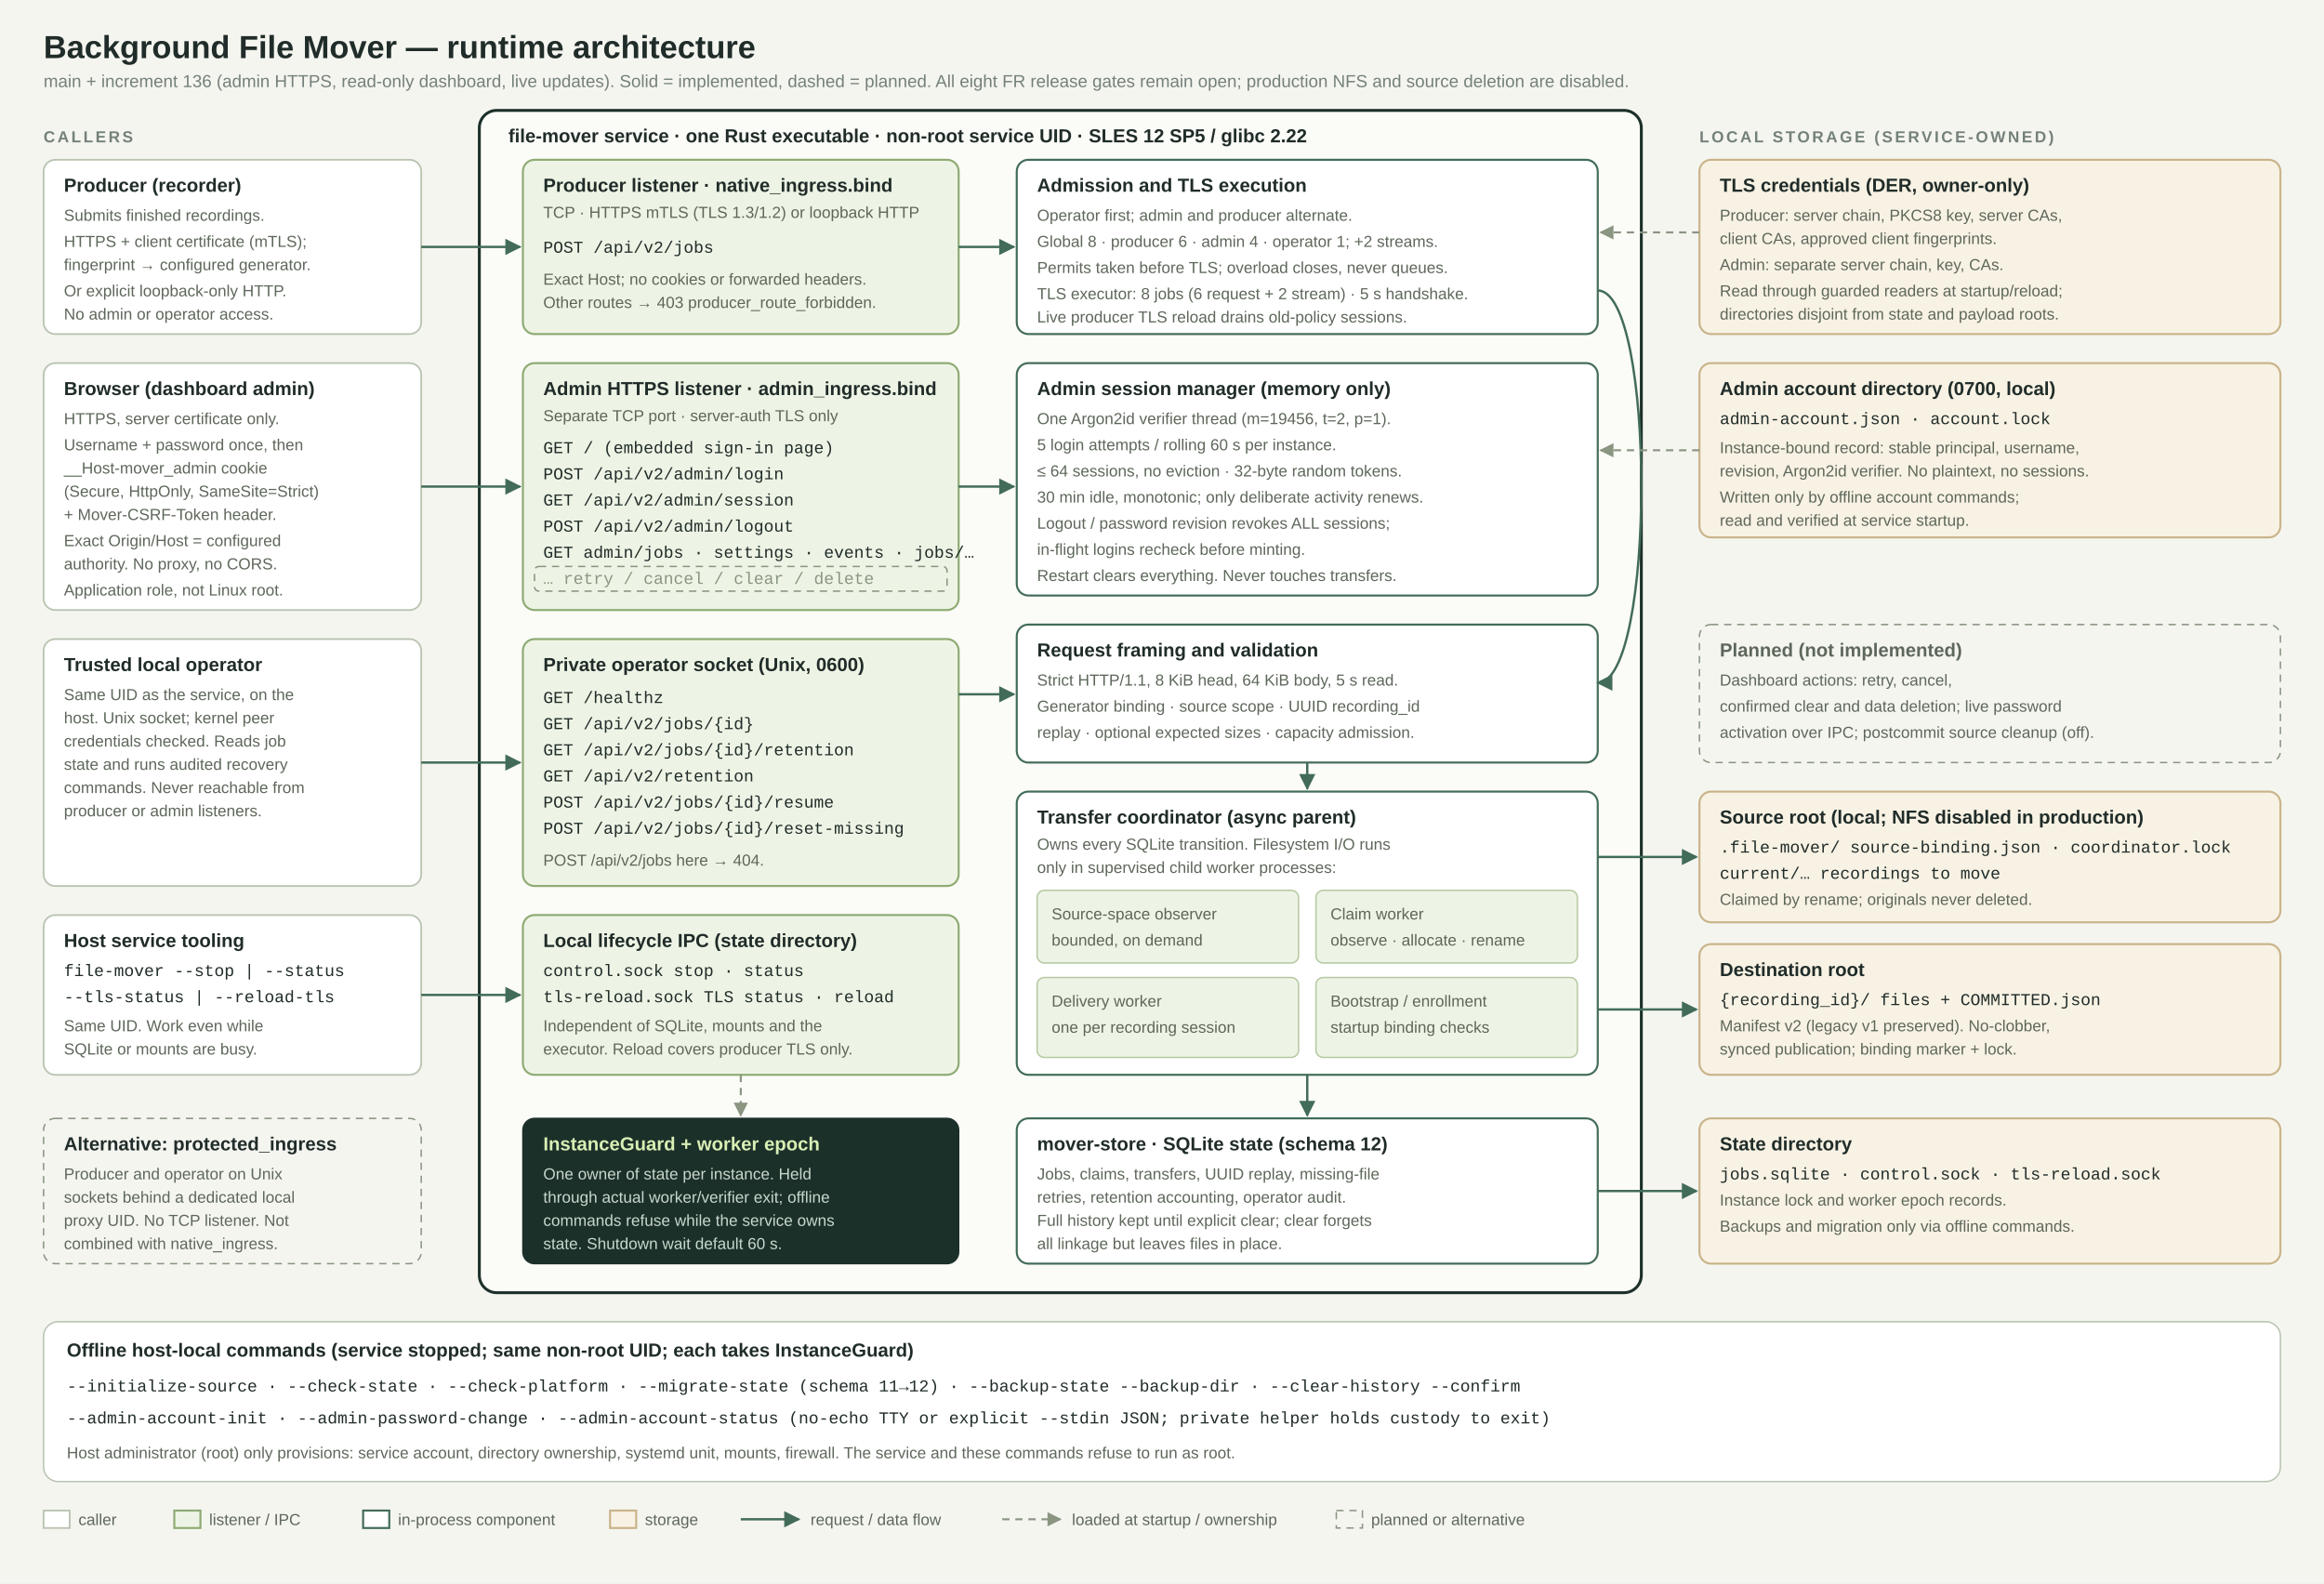
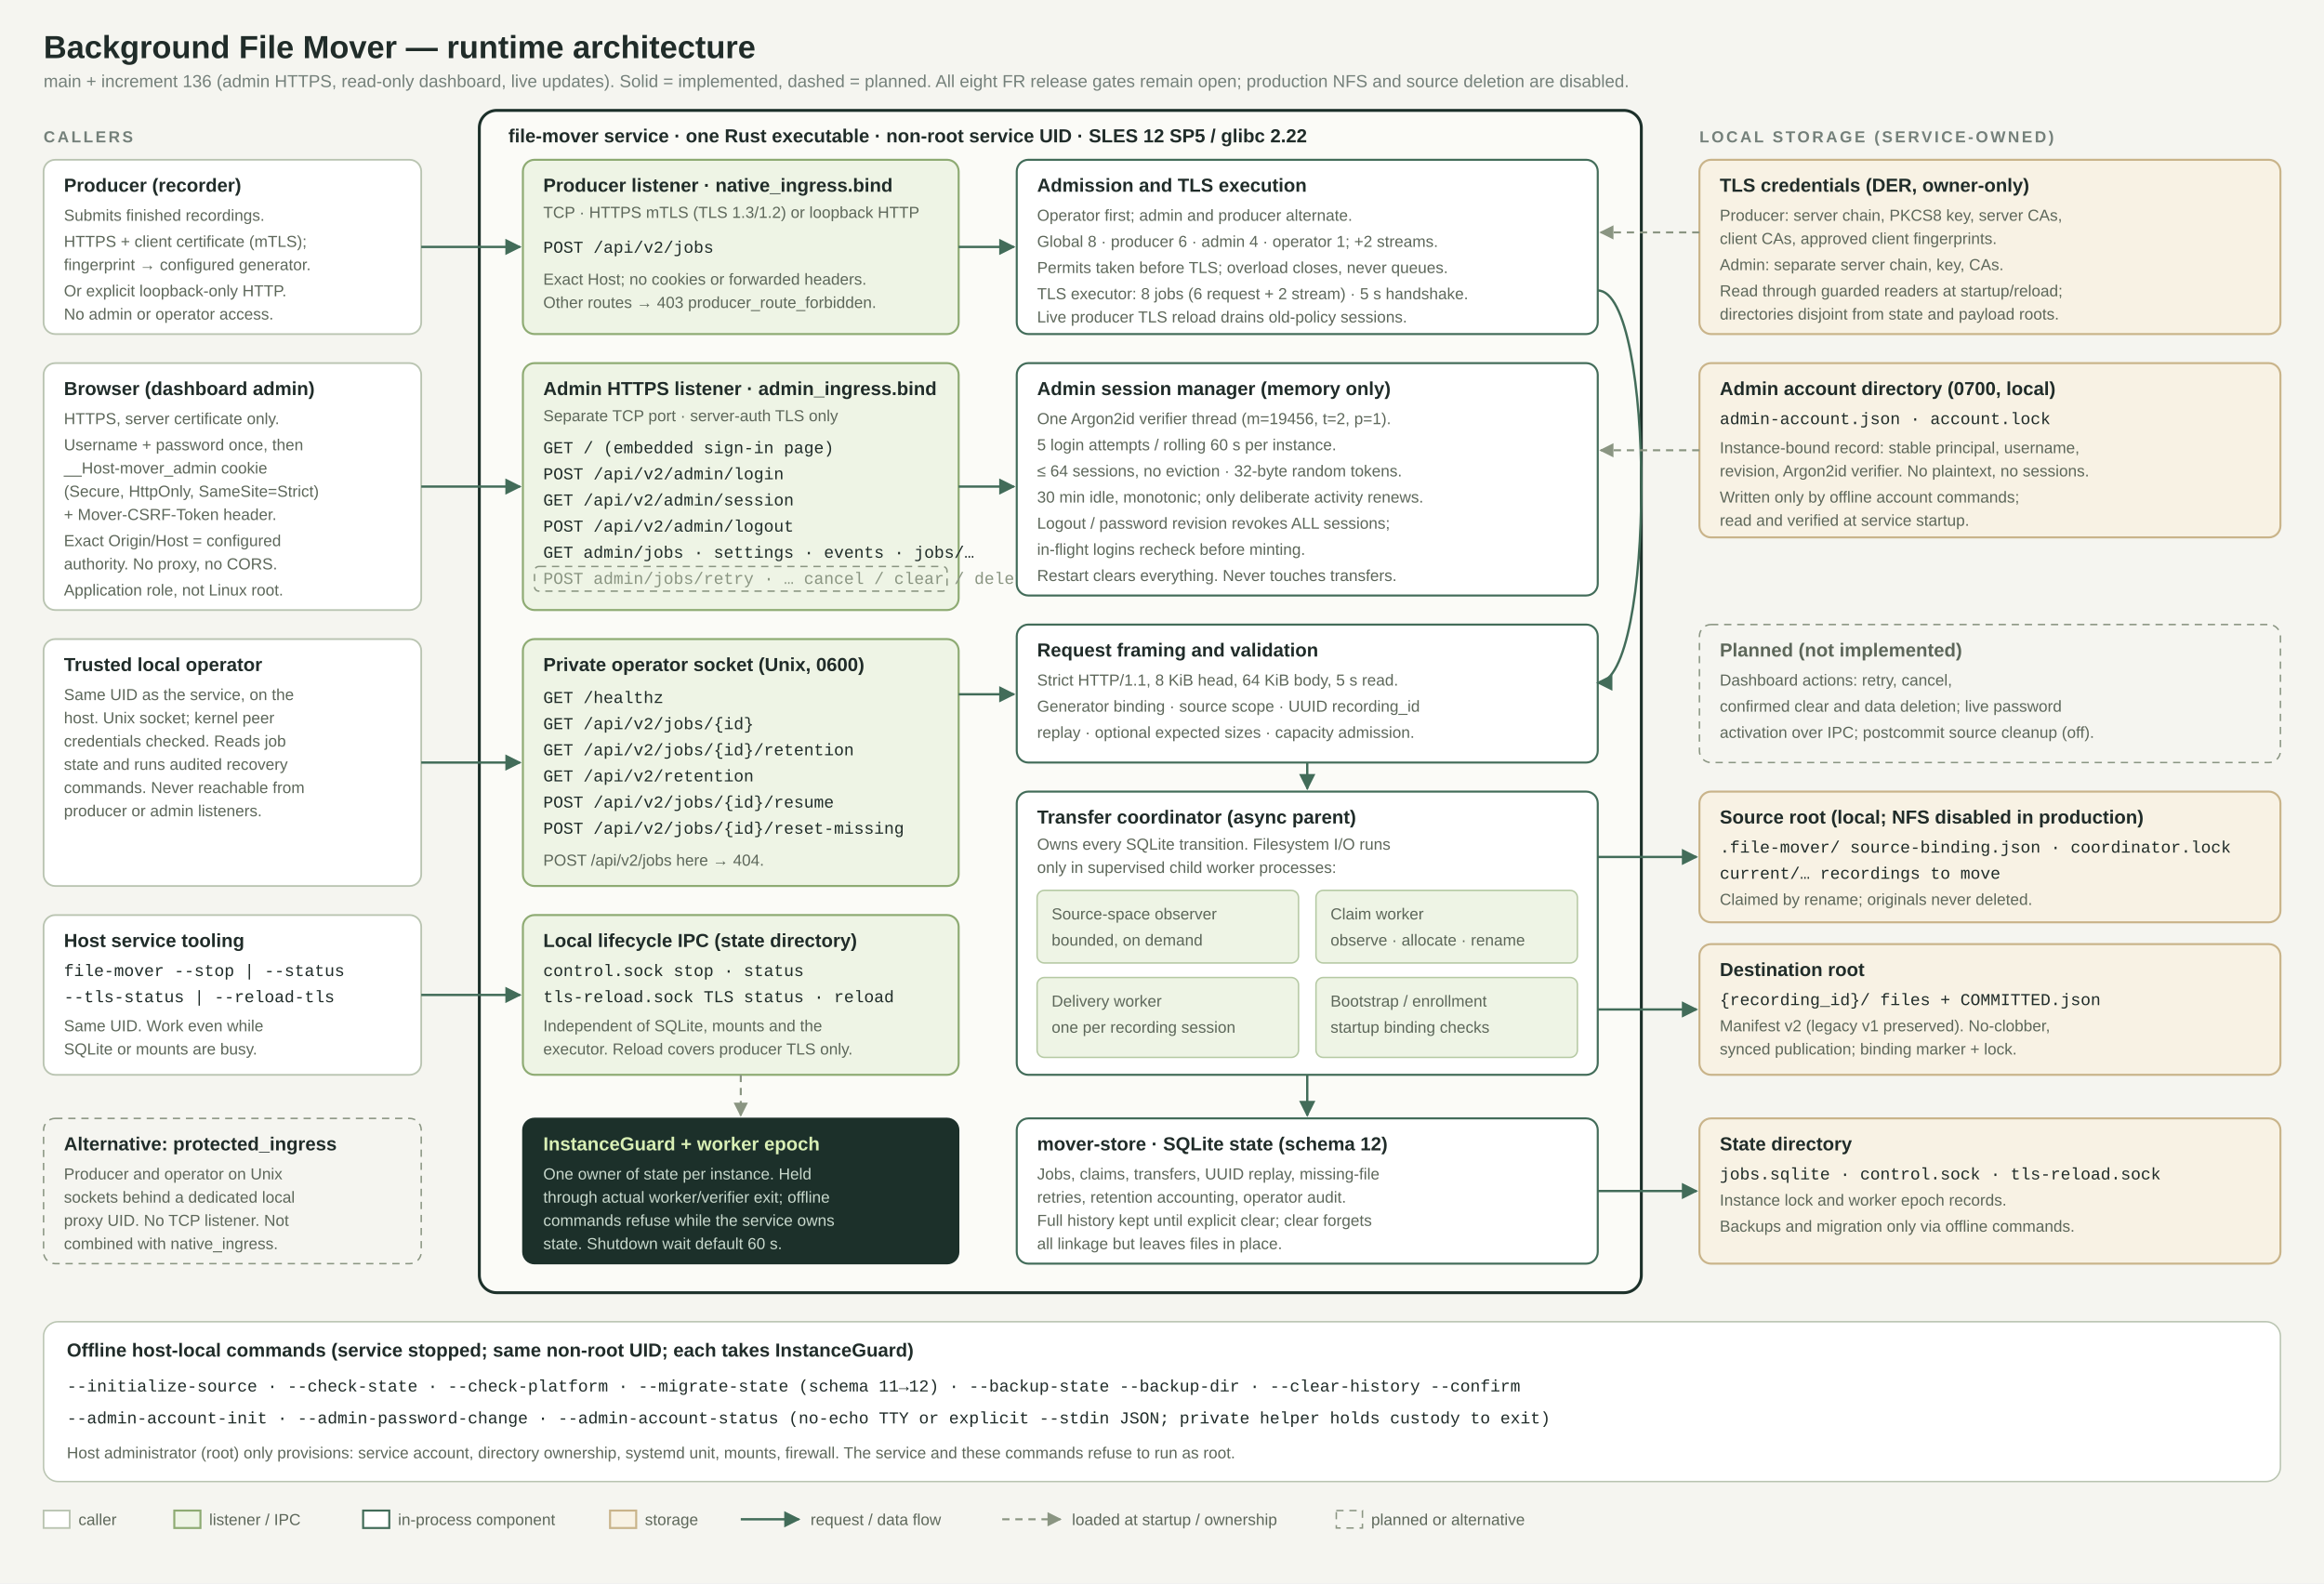
<svg xmlns="http://www.w3.org/2000/svg" width="1600" height="1090" viewBox="0 0 1600 1090" font-family="Segoe UI, Arial, sans-serif" font-size="12" fill="#202c29">
  <defs>
    <marker id="arrow" viewBox="0 0 10 10" refX="9" refY="5" markerWidth="7" markerHeight="7" orient="auto-start-reverse">
      <path d="M0 0 10 5 0 10z" fill="#426c59" />
    </marker>
    <marker id="arrow-gray" viewBox="0 0 10 10" refX="9" refY="5" markerWidth="7" markerHeight="7" orient="auto-start-reverse">
      <path d="M0 0 10 5 0 10z" fill="#8a9582" />
    </marker>
    <style>
      .title{font-size:22px;font-weight:600}
      .sub{font-size:12px;fill:#74807a}
      .head{font-size:13px;font-weight:600}
      .col{font-size:11px;font-weight:600;letter-spacing:1.6px;fill:#74807a}
      .note{font-size:11px;fill:#5d675a}
      .mono{font-family:Consolas, 'Courier New', monospace;font-size:11.5px}
      .planned{font-family:Consolas, 'Courier New', monospace;font-size:11.5px;fill:#8a9582}
      .caller{fill:#ffffff;stroke:#b9c4b1;stroke-width:1.2}
      .listener{fill:#eef4e5;stroke:#8eab73;stroke-width:1.4}
      .core{fill:#ffffff;stroke:#426c59;stroke-width:1.4}
      .store{fill:#f8f2e4;stroke:#c9b48a;stroke-width:1.4}
      .guard{fill:#1c302a;stroke:#1c302a}
      .flow{stroke:#426c59;stroke-width:1.6;fill:none;marker-end:url(#arrow)}
      .load{stroke:#8a9582;stroke-width:1.4;fill:none;stroke-dasharray:5 4;marker-end:url(#arrow-gray)}
      .inv{fill:#c8d8cc}
      .inv-head{fill:#d9efb5}
      .dash{fill:none;stroke:#8a9582;stroke-dasharray:5 4}
    </style>
  </defs>
  <rect width="1600" height="1090" fill="#f5f5f0" />
  <text x="30" y="40" class="title">Background File Mover — runtime architecture</text>
  <text x="30" y="60" class="sub">main + increment 136 (admin HTTPS, read-only dashboard, live updates). Solid = implemented, dashed = planned. All eight FR release gates remain open; production NFS and source deletion are disabled.</text>
  <text x="30" y="98" class="col">CALLERS</text>
  <text x="1170" y="98" class="col">LOCAL STORAGE (SERVICE-OWNED)</text>
  <rect x="330" y="76" width="800" height="814" rx="12" fill="#fbfbf7" stroke="#1c302a" stroke-width="2" />
  <text x="350" y="98" class="head">file-mover service · one Rust executable · non-root service UID · SLES 12 SP5 / glibc 2.22</text>
  <rect x="30" y="110" width="260" height="120" rx="8" class="caller" />
  <text x="44" y="132" class="head">Producer (recorder)</text>
  <text x="44" y="152" class="note">Submits finished recordings.</text>
  <text x="44" y="170" class="note">HTTPS + client certificate (mTLS);</text>
  <text x="44" y="186" class="note">fingerprint → configured generator.</text>
  <text x="44" y="204" class="note">Or explicit loopback-only HTTP.</text>
  <text x="44" y="220" class="note">No admin or operator access.</text>
  <rect x="30" y="250" width="260" height="170" rx="8" class="caller" />
  <text x="44" y="272" class="head">Browser (dashboard admin)</text>
  <text x="44" y="292" class="note">HTTPS, server certificate only.</text>
  <text x="44" y="310" class="note">Username + password once, then</text>
  <text x="44" y="326" class="note">__Host-mover_admin cookie</text>
  <text x="44" y="342" class="note">(Secure, HttpOnly, SameSite=Strict)</text>
  <text x="44" y="358" class="note">+ Mover-CSRF-Token header.</text>
  <text x="44" y="376" class="note">Exact Origin/Host = configured</text>
  <text x="44" y="392" class="note">authority. No proxy, no CORS.</text>
  <text x="44" y="410" class="note">Application role, not Linux root.</text>
  <rect x="30" y="440" width="260" height="170" rx="8" class="caller" />
  <text x="44" y="462" class="head">Trusted local operator</text>
  <text x="44" y="482" class="note">Same UID as the service, on the</text>
  <text x="44" y="498" class="note">host. Unix socket; kernel peer</text>
  <text x="44" y="514" class="note">credentials checked. Reads job</text>
  <text x="44" y="530" class="note">state and runs audited recovery</text>
  <text x="44" y="546" class="note">commands. Never reachable from</text>
  <text x="44" y="562" class="note">producer or admin listeners.</text>
  <rect x="30" y="630" width="260" height="110" rx="8" class="caller" />
  <text x="44" y="652" class="head">Host service tooling</text>
  <text x="44" y="672" class="mono">file-mover --stop | --status</text>
  <text x="44" y="690" class="mono">--tls-status | --reload-tls</text>
  <text x="44" y="710" class="note">Same UID. Work even while</text>
  <text x="44" y="726" class="note">SQLite or mounts are busy.</text>
  <rect x="30" y="770" width="260" height="100" rx="8" class="dash" fill="#ffffff" />
  <text x="44" y="792" class="head">Alternative: protected_ingress</text>
  <text x="44" y="812" class="note">Producer and operator on Unix</text>
  <text x="44" y="828" class="note">sockets behind a dedicated local</text>
  <text x="44" y="844" class="note">proxy UID. No TCP listener. Not</text>
  <text x="44" y="860" class="note">combined with native_ingress.</text>
  <rect x="360" y="110" width="300" height="120" rx="8" class="listener" />
  <text x="374" y="132" class="head">Producer listener · native_ingress.bind</text>
  <text x="374" y="150" class="note">TCP · HTTPS mTLS (TLS 1.3/1.2) or loopback HTTP</text>
  <text x="374" y="174" class="mono">POST /api/v2/jobs</text>
  <text x="374" y="196" class="note">Exact Host; no cookies or forwarded headers.</text>
  <text x="374" y="212" class="note">Other routes → 403 producer_route_forbidden.</text>
  <rect x="360" y="250" width="300" height="170" rx="8" class="listener" />
  <text x="374" y="272" class="head">Admin HTTPS listener · admin_ingress.bind</text>
  <text x="374" y="290" class="note">Separate TCP port · server-auth TLS only</text>
  <text x="374" y="312" class="mono">GET  /  (embedded sign-in page)</text>
  <text x="374" y="330" class="mono">POST /api/v2/admin/login</text>
  <text x="374" y="348" class="mono">GET  /api/v2/admin/session</text>
  <text x="374" y="366" class="mono">POST /api/v2/admin/logout</text>
  <text x="374" y="384" class="mono">GET admin/jobs · settings · events · jobs/…</text>
-   <text x="374" y="402" class="planned">… retry / cancel / clear / delete</text>
+   <text x="374" y="402" class="planned">POST admin/jobs/retry · … cancel / clear / delete</text>
  <rect x="368" y="390" width="284" height="17" rx="3" class="dash" />
  <rect x="360" y="440" width="300" height="170" rx="8" class="listener" />
  <text x="374" y="462" class="head">Private operator socket (Unix, 0600)</text>
  <text x="374" y="484" class="mono">GET  /healthz</text>
  <text x="374" y="502" class="mono">GET  /api/v2/jobs/{id}</text>
  <text x="374" y="520" class="mono">GET  /api/v2/jobs/{id}/retention</text>
  <text x="374" y="538" class="mono">GET  /api/v2/retention</text>
  <text x="374" y="556" class="mono">POST /api/v2/jobs/{id}/resume</text>
  <text x="374" y="574" class="mono">POST /api/v2/jobs/{id}/reset-missing</text>
  <text x="374" y="596" class="note">POST /api/v2/jobs here → 404.</text>
  <rect x="360" y="630" width="300" height="110" rx="8" class="listener" />
  <text x="374" y="652" class="head">Local lifecycle IPC (state directory)</text>
  <text x="374" y="672" class="mono">control.sock     stop · status</text>
  <text x="374" y="690" class="mono">tls-reload.sock  TLS status · reload</text>
  <text x="374" y="710" class="note">Independent of SQLite, mounts and the</text>
  <text x="374" y="726" class="note">executor. Reload covers producer TLS only.</text>
  <rect x="360" y="770" width="300" height="100" rx="8" class="guard" />
  <text x="374" y="792" class="head inv-head">InstanceGuard + worker epoch</text>
  <text x="374" y="812" class="note inv">One owner of state per instance. Held</text>
  <text x="374" y="828" class="note inv">through actual worker/verifier exit; offline</text>
  <text x="374" y="844" class="note inv">commands refuse while the service owns</text>
  <text x="374" y="860" class="note inv">state. Shutdown wait default 60 s.</text>
  <rect x="700" y="110" width="400" height="120" rx="8" class="core" />
  <text x="714" y="132" class="head">Admission and TLS execution</text>
  <text x="714" y="152" class="note">Operator first; admin and producer alternate.</text>
  <text x="714" y="170" class="note">Global 8 · producer 6 · admin 4 · operator 1; +2 streams.</text>
  <text x="714" y="188" class="note">Permits taken before TLS; overload closes, never queues.</text>
  <text x="714" y="206" class="note">TLS executor: 8 jobs (6 request + 2 stream) · 5 s handshake.</text>
  <text x="714" y="222" class="note">Live producer TLS reload drains old-policy sessions.</text>
  <rect x="700" y="250" width="400" height="160" rx="8" class="core" />
  <text x="714" y="272" class="head">Admin session manager (memory only)</text>
  <text x="714" y="292" class="note">One Argon2id verifier thread (m=19456, t=2, p=1).</text>
  <text x="714" y="310" class="note">5 login attempts / rolling 60 s per instance.</text>
  <text x="714" y="328" class="note">≤ 64 sessions, no eviction · 32-byte random tokens.</text>
  <text x="714" y="346" class="note">30 min idle, monotonic; only deliberate activity renews.</text>
  <text x="714" y="364" class="note">Logout / password revision revokes ALL sessions;</text>
  <text x="714" y="382" class="note">in-flight logins recheck before minting.</text>
  <text x="714" y="400" class="note">Restart clears everything. Never touches transfers.</text>
  <rect x="700" y="430" width="400" height="95" rx="8" class="core" />
  <text x="714" y="452" class="head">Request framing and validation</text>
  <text x="714" y="472" class="note">Strict HTTP/1.1, 8 KiB head, 64 KiB body, 5 s read.</text>
  <text x="714" y="490" class="note">Generator binding · source scope · UUID recording_id</text>
  <text x="714" y="508" class="note">replay · optional expected sizes · capacity admission.</text>
  <rect x="700" y="545" width="400" height="195" rx="8" class="core" />
  <text x="714" y="567" class="head">Transfer coordinator (async parent)</text>
  <text x="714" y="585" class="note">Owns every SQLite transition. Filesystem I/O runs</text>
  <text x="714" y="601" class="note">only in supervised child worker processes:</text>
  <rect x="714" y="613" width="180" height="50" rx="5" fill="#eef4e5" stroke="#b5c9a3" />
  <text x="724" y="633" class="note">Source-space observer</text>
  <text x="724" y="651" class="note">bounded, on demand</text>
  <rect x="906" y="613" width="180" height="50" rx="5" fill="#eef4e5" stroke="#b5c9a3" />
  <text x="916" y="633" class="note">Claim worker</text>
  <text x="916" y="651" class="note">observe · allocate · rename</text>
  <rect x="714" y="673" width="180" height="55" rx="5" fill="#eef4e5" stroke="#b5c9a3" />
  <text x="724" y="693" class="note">Delivery worker</text>
  <text x="724" y="711" class="note">one per recording session</text>
  <rect x="906" y="673" width="180" height="55" rx="5" fill="#eef4e5" stroke="#b5c9a3" />
  <text x="916" y="693" class="note">Bootstrap / enrollment</text>
  <text x="916" y="711" class="note">startup binding checks</text>
  <rect x="700" y="770" width="400" height="100" rx="8" class="core" />
  <text x="714" y="792" class="head">mover-store · SQLite state (schema 12)</text>
  <text x="714" y="812" class="note">Jobs, claims, transfers, UUID replay, missing-file</text>
  <text x="714" y="828" class="note">retries, retention accounting, operator audit.</text>
  <text x="714" y="844" class="note">Full history kept until explicit clear; clear forgets</text>
  <text x="714" y="860" class="note">all linkage but leaves files in place.</text>
  <rect x="1170" y="110" width="400" height="120" rx="8" class="store" />
  <text x="1184" y="132" class="head">TLS credentials (DER, owner-only)</text>
  <text x="1184" y="152" class="note">Producer: server chain, PKCS8 key, server CAs,</text>
  <text x="1184" y="168" class="note">client CAs, approved client fingerprints.</text>
  <text x="1184" y="186" class="note">Admin: separate server chain, key, CAs.</text>
  <text x="1184" y="204" class="note">Read through guarded readers at startup/reload;</text>
  <text x="1184" y="220" class="note">directories disjoint from state and payload roots.</text>
  <rect x="1170" y="250" width="400" height="120" rx="8" class="store" />
  <text x="1184" y="272" class="head">Admin account directory (0700, local)</text>
  <text x="1184" y="292" class="mono">admin-account.json · account.lock</text>
  <text x="1184" y="312" class="note">Instance-bound record: stable principal, username,</text>
  <text x="1184" y="328" class="note">revision, Argon2id verifier. No plaintext, no sessions.</text>
  <text x="1184" y="346" class="note">Written only by offline account commands;</text>
  <text x="1184" y="362" class="note">read and verified at service startup.</text>
  <rect x="1170" y="430" width="400" height="95" rx="8" class="dash" fill="#ffffff" />
  <text x="1184" y="452" class="head" fill="#5d675a">Planned (not implemented)</text>
  <text x="1184" y="472" class="note">Dashboard actions: retry, cancel,</text>
  <text x="1184" y="490" class="note">confirmed clear and data deletion; live password</text>
  <text x="1184" y="508" class="note">activation over IPC; postcommit source cleanup (off).</text>
  <rect x="1170" y="545" width="400" height="90" rx="8" class="store" />
  <text x="1184" y="567" class="head">Source root (local; NFS disabled in production)</text>
  <text x="1184" y="587" class="mono">.file-mover/ source-binding.json · coordinator.lock</text>
  <text x="1184" y="605" class="mono">current/…  recordings to move</text>
  <text x="1184" y="623" class="note">Claimed by rename; originals never deleted.</text>
  <rect x="1170" y="650" width="400" height="90" rx="8" class="store" />
  <text x="1184" y="672" class="head">Destination root</text>
  <text x="1184" y="692" class="mono">{recording_id}/ files + COMMITTED.json</text>
  <text x="1184" y="710" class="note">Manifest v2 (legacy v1 preserved). No-clobber,</text>
  <text x="1184" y="726" class="note">synced publication; binding marker + lock.</text>
  <rect x="1170" y="770" width="400" height="100" rx="8" class="store" />
  <text x="1184" y="792" class="head">State directory</text>
  <text x="1184" y="812" class="mono">jobs.sqlite · control.sock · tls-reload.sock</text>
  <text x="1184" y="830" class="note">Instance lock and worker epoch records.</text>
  <text x="1184" y="848" class="note">Backups and migration only via offline commands.</text>
  <line x1="290" y1="170" x2="358" y2="170" class="flow" />
  <line x1="290" y1="335" x2="358" y2="335" class="flow" />
  <line x1="290" y1="525" x2="358" y2="525" class="flow" />
  <line x1="290" y1="685" x2="358" y2="685" class="flow" />
  <line x1="660" y1="170" x2="698" y2="170" class="flow" />
  <line x1="660" y1="335" x2="698" y2="335" class="flow" />
  <line x1="660" y1="478" x2="698" y2="478" class="flow" />
  <path d="M1100 200 C1140 200 1140 470 1100 470" class="flow" />
  <line x1="900" y1="525" x2="900" y2="543" class="flow" />
  <line x1="900" y1="740" x2="900" y2="768" class="flow" />
  <line x1="1100" y1="590" x2="1168" y2="590" class="flow" />
  <line x1="1100" y1="695" x2="1168" y2="695" class="flow" />
  <line x1="1100" y1="820" x2="1168" y2="820" class="flow" />
  <line x1="1170" y1="160" x2="1102" y2="160" class="load" />
  <line x1="1170" y1="310" x2="1102" y2="310" class="load" />
  <line x1="510" y1="740" x2="510" y2="768" class="load" />
  <rect x="30" y="910" width="1540" height="110" rx="10" fill="#ffffff" stroke="#b9c4b1" />
  <text x="46" y="934" class="head">Offline host-local commands (service stopped; same non-root UID; each takes InstanceGuard)</text>
  <text x="46" y="958" class="mono">--initialize-source · --check-state · --check-platform · --migrate-state (schema 11→12) · --backup-state --backup-dir · --clear-history --confirm</text>
  <text x="46" y="980" class="mono">--admin-account-init · --admin-password-change · --admin-account-status   (no-echo TTY or explicit --stdin JSON; private helper holds custody to exit)</text>
  <text x="46" y="1004" class="note">Host administrator (root) only provisions: service account, directory ownership, systemd unit, mounts, firewall. The service and these commands refuse to run as root.</text>
  <g transform="translate(30 1040)">
    <rect width="18" height="12" class="caller" />
    <text x="24" y="10" class="note">caller</text>
    <rect x="90" width="18" height="12" class="listener" />
    <text x="114" y="10" class="note">listener / IPC</text>
    <rect x="220" width="18" height="12" class="core" />
    <text x="244" y="10" class="note">in-process component</text>
    <rect x="390" width="18" height="12" class="store" />
    <text x="414" y="10" class="note">storage</text>
    <line x1="480" y1="6" x2="520" y2="6" class="flow" />
    <text x="528" y="10" class="note">request / data flow</text>
    <line x1="660" y1="6" x2="700" y2="6" class="load" />
    <text x="708" y="10" class="note">loaded at startup / ownership</text>
    <rect x="890" width="18" height="12" class="dash" />
    <text x="914" y="10" class="note">planned or alternative</text>
  </g>
</svg>
